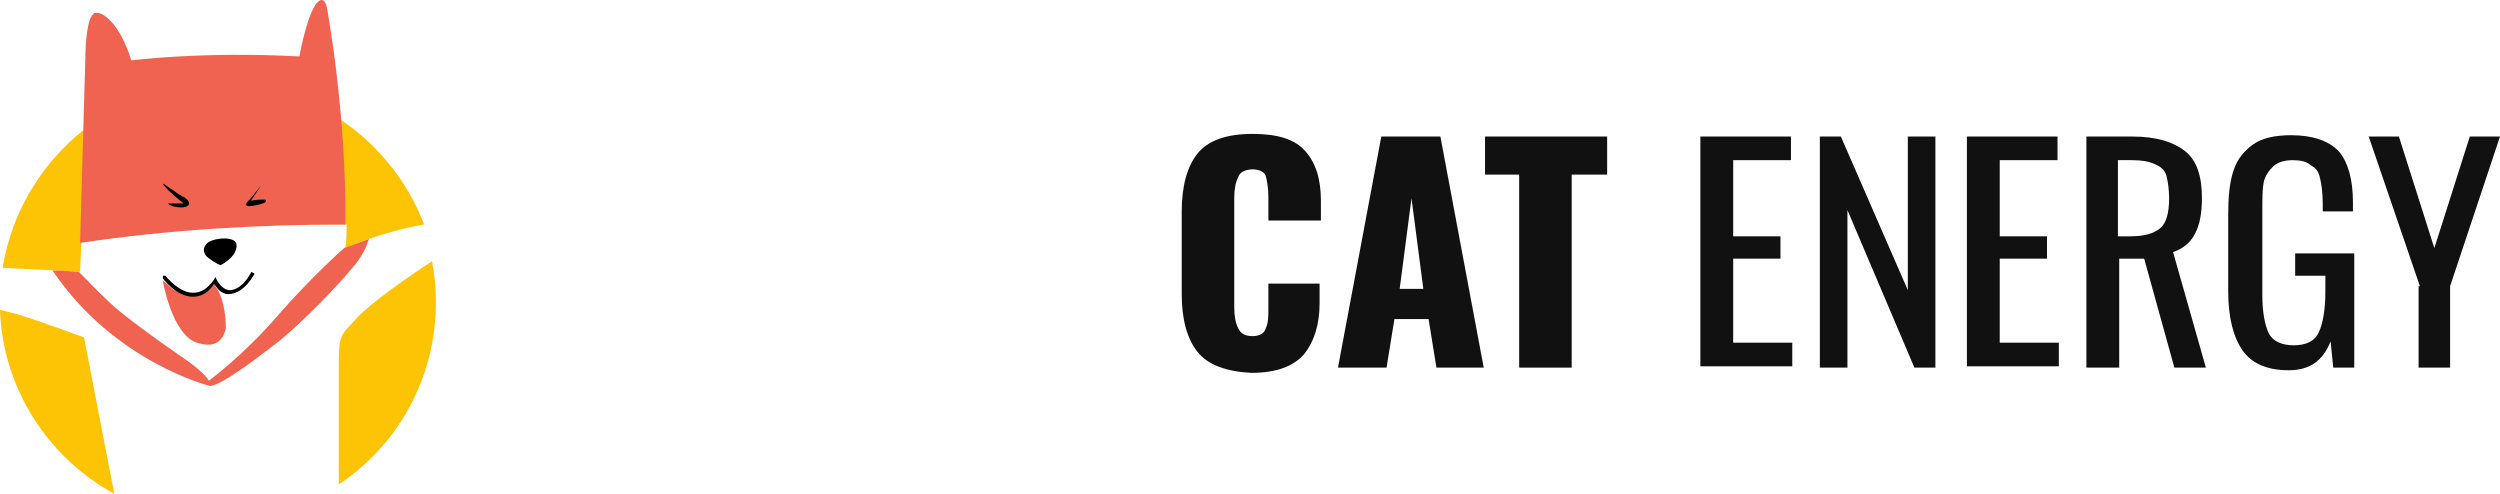
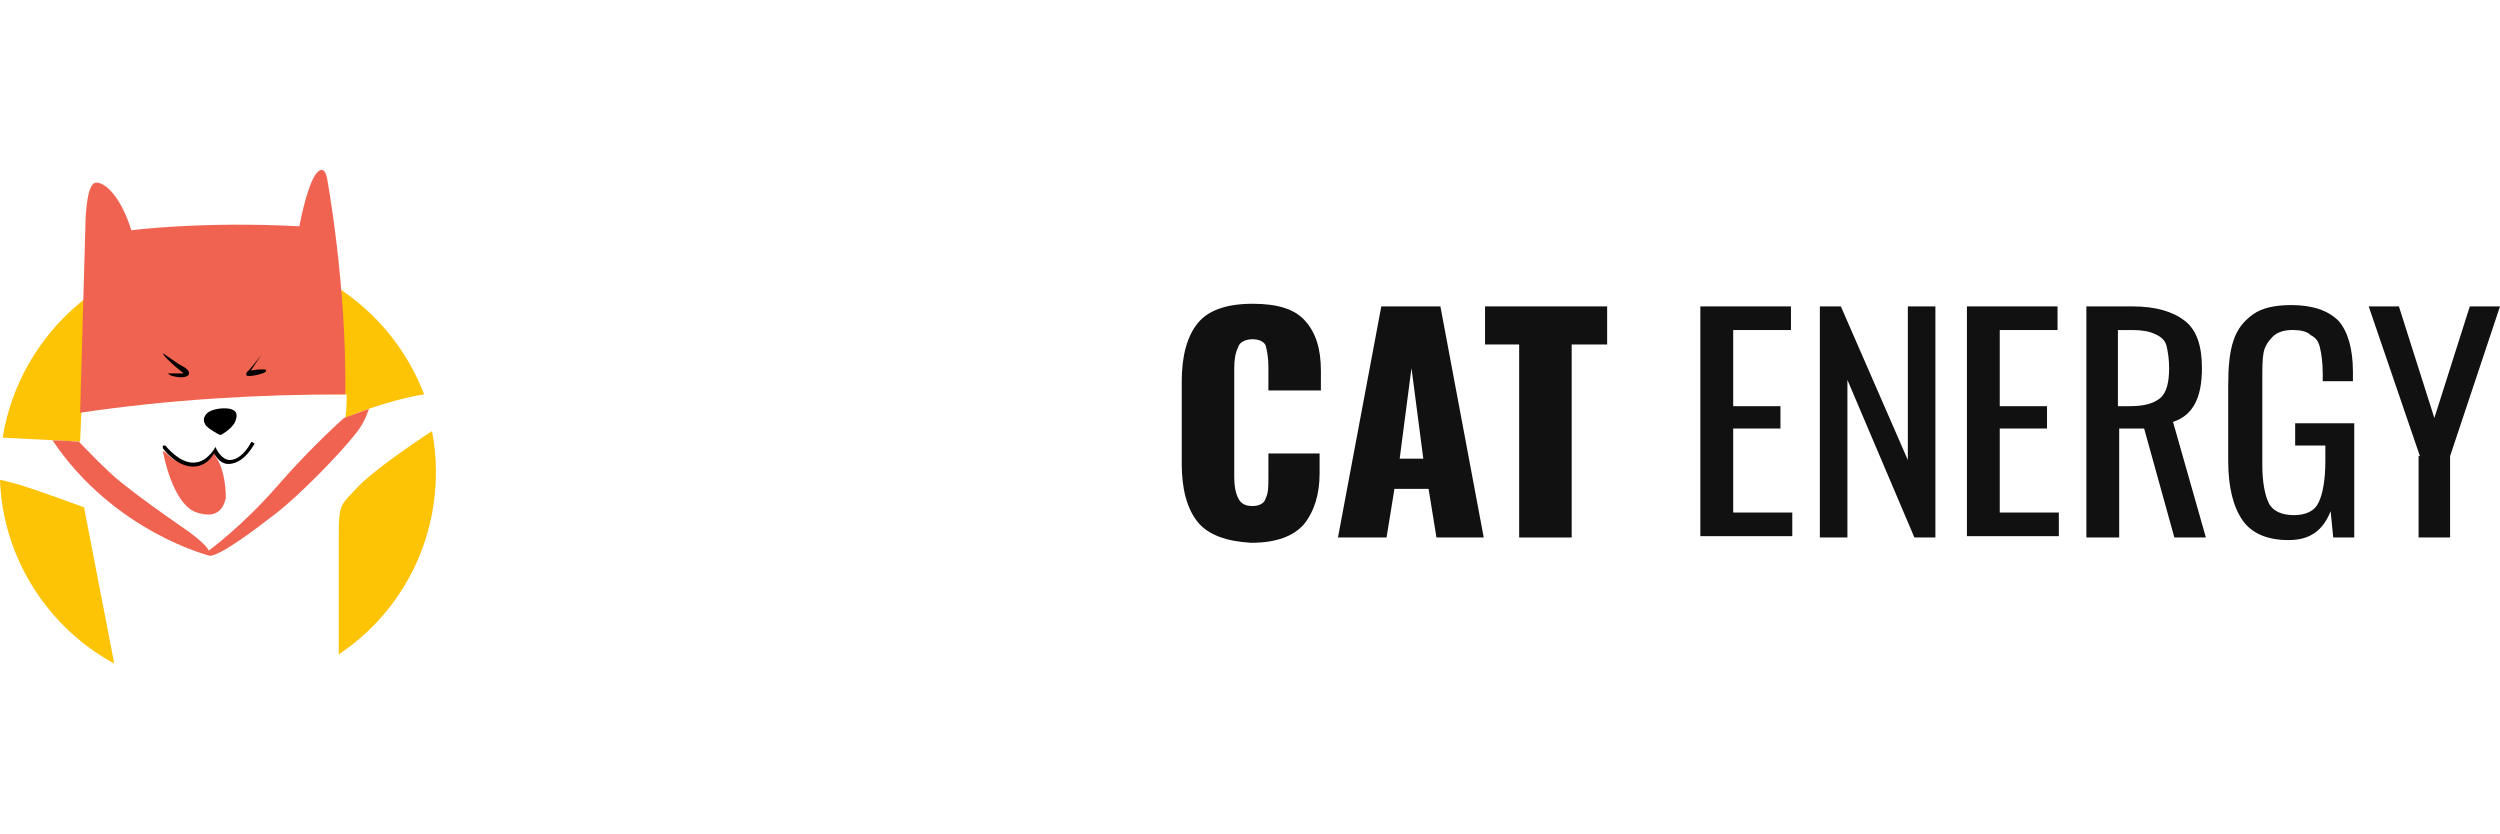
- <svg xmlns="http://www.w3.org/2000/svg" version="1.1" id="Layer_2" x="0px" y="0px" viewBox="0 0.002 190.4 37.598" style="enable-background:new 0 0 33.3 37.6;">
-   <style type="text/css">
-     .st0 {
-       fill: #FDC305;
-     }
-     .st1 {
-       fill: #F06351;
-     }
-   </style>
+ <svg xmlns="http://www.w3.org/2000/svg" version="1.1" id="Layer_2" x="0px" y="0px" width="150px" height="50px" viewBox="0 0 150 50" enable-background="new 0 0 150 50" xml:space="preserve">
  <g>
-     <path class="st0" d="M6.1,20.7l0.1-2.3c6.7-0.9,13.4-1.4,20.2-1.3c0,0.6,0,1.2-0.1,1.8c0,0,2.9-1.3,6-1.8     c-2.4-6.3-8.5-10.8-15.6-10.8c-8.3,0-15.2,6.1-16.5,14.1C2.4,20.5,6.1,20.7,6.1,20.7z" />
-     <path class="st0" d="M27.2,24.2c-1.2,1.3-1.4,1.2-1.4,3.5c0,0.9,0,4.9,0,9.2c4.5-3,7.4-8.1,7.4-13.9c0-1.1-0.1-2.1-0.3-3.1     C31.2,21,28.2,23.1,27.2,24.2z" />
-     <path class="st0" d="M6.4,25.7c0,0-3.8-1.4-5.2-1.8c-0.4-0.1-0.8-0.2-1.2-0.3c0.2,6,3.7,11.3,8.7,14L6.4,25.7z" />
+     <path fill="#FDC305" d="M4.806,26.498l0.079-1.812c5.278-0.709,10.557-1.103,15.914-1.024c0,0.473,0,0.945-0.079,1.418   c0,0,2.285-1.024,4.727-1.418c-1.891-4.963-6.696-8.509-12.29-8.509c-6.539,0-11.975,4.806-12.999,11.108   C1.891,26.34,4.806,26.498,4.806,26.498z" />
+     <path fill="#FDC305" d="M21.429,29.256c-0.945,1.023-1.103,0.945-1.103,2.757c0,0.709,0,3.86,0,7.248   c3.545-2.363,5.83-6.382,5.83-10.95c0-0.867-0.079-1.654-0.236-2.443C24.58,26.734,22.216,28.389,21.429,29.256z" />
+     <path fill="#FDC305" d="M5.042,30.438c0,0-2.994-1.104-4.097-1.418C0.63,28.94,0.315,28.861,0,28.783   c0.158,4.727,2.915,8.902,6.854,11.029L5.042,30.438z" />
  </g>
-   <path class="st1" d="M26.3,17.1c0.1-8.5-1.4-16.5-1.4-16.5S24.7-0.6,24,0.4c-0.7,1.1-1.2,3.9-1.2,3.9c-7.4-0.4-12.8,0.3-12.8,0.3   C9.2,2,7.9,0.8,7.2,1C6.5,1.3,6.5,4.4,6.5,4.4L6.1,18.5C12.8,17.5,19.6,17.1,26.3,17.1z" />
-   <path d="M12.4,14c0-0.1,1,0.7,1.4,0.9c0.4,0.2,0.6,0.4,0.6,0.6c0,0.2-0.3,0.3-0.6,0.3s-0.9-0.1-1-0.3c0,0,0.6,0,0.9,0h0.3   C14.1,15.6,12.7,14.5,12.4,14z" />
-   <path d="M19.9,14.1c0,0-1,1.3-1.1,1.3c0,0.1-0.2,0.3,0.2,0.3s1.1-0.2,1.2-0.3c0.1-0.1,0.1-0.2-0.1-0.2c-0.2,0-0.7,0-1,0.1L19.9,14.1   C19.9,14.1,20,14,19.9,14.1z" />
-   <path d="M16.8,20.2c0,0,0.8-0.4,1.1-1c0.3-0.7,0-0.9-0.4-1c-0.5-0.1-1.3,0-1.7,0.3c-0.4,0.4-0.3,0.7-0.1,1   C15.9,19.7,16.5,20.1,16.8,20.2z" />
-   <path class="st1" d="M16.3,21.5c0,0-0.2,0.4-0.5,0.6c-0.2,0.2-0.6,0.4-1,0.4c-0.6,0-1.1-0.2-1.5-0.4c-0.2-0.1-0.4-0.3-0.5-0.4   c-0.2-0.2-0.4-0.3-0.4-0.3s0.7,4.1,2.6,4.7c1.8,0.6,2.1-0.7,2.2-1.1c0-0.3,0-2.1-0.8-3.2C16.5,21.4,16.4,21.6,16.3,21.5z" />
+   <path fill="#F06351" d="M20.72,23.662c0.079-6.697-1.103-12.999-1.103-12.999s-0.158-0.945-0.709-0.158  c-0.552,0.867-0.945,3.073-0.945,3.073c-5.83-0.315-10.084,0.236-10.084,0.236c-0.63-2.048-1.654-2.994-2.206-2.836  c-0.552,0.236-0.552,2.679-0.552,2.679L4.806,24.765C10.084,23.977,15.441,23.662,20.72,23.662z" />
+   <path d="M9.769,21.22c0-0.079,0.788,0.551,1.103,0.709c0.315,0.158,0.473,0.315,0.473,0.473s-0.236,0.236-0.473,0.236  s-0.709-0.079-0.788-0.236c0,0,0.473,0,0.709,0h0.236C11.108,22.48,10.005,21.614,9.769,21.22z" />
+   <path d="M15.678,21.298c0,0-0.788,1.024-0.867,1.024c0,0.079-0.158,0.236,0.157,0.236c0.315,0,0.867-0.158,0.946-0.236  c0.079-0.079,0.079-0.158-0.079-0.158c-0.157,0-0.551,0-0.788,0.079L15.678,21.298C15.678,21.298,15.756,21.22,15.678,21.298z" />
+   <path d="M13.235,26.104c0,0,0.63-0.314,0.867-0.787c0.236-0.551,0-0.709-0.315-0.788c-0.394-0.079-1.024,0-1.339,0.237  c-0.315,0.315-0.236,0.551-0.079,0.788C12.526,25.711,12.999,26.025,13.235,26.104z" />
+   <path fill="#F06351" d="M12.841,27.129c0,0-0.158,0.314-0.394,0.473c-0.157,0.157-0.473,0.314-0.788,0.314  c-0.473,0-0.867-0.157-1.182-0.314c-0.158-0.079-0.315-0.236-0.394-0.316c-0.158-0.156-0.315-0.236-0.315-0.236  s0.551,3.23,2.048,3.703c1.418,0.473,1.654-0.551,1.733-0.866c0-0.236,0-1.654-0.63-2.521C12.999,27.049,12.92,27.207,12.841,27.129  z" />
  <g>
-     <path d="M14.7,22.6C14.7,22.6,14.7,22.6,14.7,22.6c-1.3,0-2.3-1.4-2.3-1.4c0-0.1,0-0.2,0-0.2c0.1,0,0.2,0,0.2,0c0,0,1,1.3,2.1,1.3     c0,0,0,0,0,0c0.6,0,1.1-0.3,1.6-1l0.1-0.2l0.1,0.2c0,0,0.4,0.8,1,0.8c0.5,0,1.1-0.4,1.6-1.3c0-0.1,0.1-0.1,0.2,0     c0.1,0,0.1,0.1,0,0.2c-0.6,1-1.3,1.4-1.9,1.4c-0.6,0-0.9-0.5-1.1-0.8C15.9,22.3,15.3,22.6,14.7,22.6z" />
+     <path d="M11.581,27.995L11.581,27.995c-1.024,0-1.812-1.103-1.812-1.103c0-0.08,0-0.158,0-0.158c0.079,0,0.157,0,0.157,0   s0.788,1.024,1.655,1.024l0,0c0.473,0,0.866-0.236,1.26-0.788l0.079-0.158l0.079,0.158c0,0,0.315,0.631,0.788,0.631   c0.394,0,0.867-0.316,1.261-1.025c0-0.078,0.079-0.078,0.158,0c0.079,0,0.079,0.08,0,0.158c-0.473,0.788-1.024,1.104-1.497,1.104   s-0.709-0.395-0.867-0.631C12.526,27.759,12.054,27.995,11.581,27.995z" />
  </g>
-   <path class="st1" d="M26.2,18.9c0,0-2.5,2.2-5.1,5.2S15.9,29,15.9,29c-0.2-0.5-1.6-1.5-1.6-1.5s-3.1-2.1-5.2-3.8   c-1.2-1-2.3-2.2-3.1-3c-0.3,0-1.1-0.1-2-0.1c4.7,7,12,8.8,12,8.8c0.9-0.1,3.3-1.9,5.1-3.3c1.8-1.4,4.8-4.5,5.9-5.9   c0.6-0.7,0.9-1.4,1.1-2C27,18.6,26.2,18.9,26.2,18.9z" />
+   <path fill="#F06351" d="M20.641,25.08c0,0-1.969,1.732-4.018,4.097c-2.048,2.363-4.097,3.86-4.097,3.86  c-0.158-0.395-1.261-1.182-1.261-1.182s-2.442-1.654-4.097-2.994c-0.945-0.787-1.812-1.732-2.442-2.363  c-0.236,0-0.867-0.078-1.576-0.078c3.703,5.514,9.454,6.932,9.454,6.932c0.709-0.078,2.6-1.496,4.018-2.6  c1.418-1.103,3.781-3.545,4.648-4.648c0.473-0.551,0.709-1.102,0.867-1.575C21.271,24.844,20.641,25.08,20.641,25.08z" />
  <g transform="matrix(1, 0, 0, 1, 90, 10.2)">
-     <path class="st0" d="M1.2,16.6c-0.8-1-1.2-2.5-1.2-4.4V5.9c0-1.9,0.4-3.4,1.2-4.4C2,0.5,3.4,0,5.4,0c1.9,0,3.2,0.4,4,1.3     c0.8,0.9,1.2,2.1,1.2,3.8v1.5H6.6V4.8c0-0.7-0.1-1.2-0.2-1.6C6.3,2.9,5.9,2.7,5.4,2.7S4.4,2.9,4.3,3.3C4.1,3.7,4,4.2,4,4.9v8.3     c0,0.7,0.1,1.2,0.3,1.6c0.2,0.4,0.5,0.6,1.1,0.6c0.5,0,0.9-0.2,1-0.6c0.2-0.4,0.2-0.9,0.2-1.6v-1.8h3.9v1.5c0,1.6-0.4,2.9-1.2,3.9     c-0.8,0.9-2.1,1.4-4,1.4C3.4,18.1,2,17.6,1.2,16.6z" style="fill: rgb(17, 17, 17);" />
-     <path class="st0" d="M15.2,0.2h4.5L23,17.8h-3.6l-0.6-3.7h-2.6l-0.6,3.7h-3.7L15.2,0.2z M18.4,11.8l-0.9-6.9l-0.9,6.9H18.4z" style="fill: rgb(17, 17, 17);" />
-     <path class="st0" d="M25.8,3.1h-2.7V0.2h9.3v2.9h-2.7v14.7h-4V3.1z" style="fill: rgb(17, 17, 17);" />
-     <path class="st0" d="M39.5,0.2h6.9v1.8H42v5.8h3.6v1.7H42v6.4h4.5v1.8h-7V0.2z" style="fill: rgb(17, 17, 17);" />
-     <path class="st0" d="M48.5,0.2h1.7l5.1,11.7V0.2h2.1v17.6h-1.6l-5.1-12v12h-2.1V0.2z" style="fill: rgb(17, 17, 17);" />
-     <path class="st0" d="M59.8,0.2h6.9v1.8h-4.4v5.8h3.6v1.7h-3.6v6.4h4.5v1.8h-7V0.2z" style="fill: rgb(17, 17, 17);" />
-     <path class="st0" d="M68.8,0.2h3.6c1.8,0,3.1,0.4,4,1.1s1.3,1.9,1.3,3.6c0,2.3-0.7,3.6-2.2,4.1l2.5,8.8h-2.4l-2.3-8.3h-1.9v8.3     h-2.5V0.2z M72.2,7.8c1.1,0,1.8-0.2,2.3-0.6C75,6.8,75.2,6,75.2,4.9c0-0.7-0.1-1.3-0.2-1.7s-0.4-0.7-0.9-0.9     c-0.4-0.2-1-0.3-1.7-0.3h-1.1v5.8H72.2z" style="fill: rgb(17, 17, 17);" />
-     <path class="st0" d="M80.8,16.5c-0.7-1-1.1-2.5-1.1-4.5V6.2c0-1.4,0.1-2.5,0.4-3.4c0.3-0.9,0.8-1.5,1.5-2c0.7-0.5,1.7-0.7,2.9-0.7     c1.6,0,2.8,0.4,3.6,1.2c0.7,0.8,1.1,2.1,1.1,3.9v0.7h-2.3V5.3c0-0.8-0.1-1.5-0.2-1.9c-0.1-0.5-0.3-0.8-0.7-1     C85.7,2.1,85.2,2,84.6,2c-0.7,0-1.2,0.2-1.5,0.5c-0.3,0.3-0.6,0.7-0.7,1.2c-0.1,0.5-0.1,1.2-0.1,2.1v6.5c0,1.3,0.2,2.3,0.5,2.9     c0.3,0.6,1,0.9,1.9,0.9c0.9,0,1.6-0.3,1.9-1c0.3-0.6,0.5-1.7,0.5-3.1v-1.2h-2.3V9.1h4.5v8.7h-1.6l-0.2-2c-0.6,1.5-1.6,2.2-3.2,2.2     C82.7,18,81.5,17.5,80.8,16.5z" style="fill: rgb(17, 17, 17);" />
-     <path class="st0" d="M94.3,11.6L90.4,0.2h2.3l2.7,8.5l2.7-8.5h2.3l-3.8,11.4v6.2h-2.4V11.6z" style="fill: rgb(17, 17, 17);" />
+     <path fill="#111111" d="M-18.151,21.104c-0.63-0.788-0.945-1.97-0.945-3.466v-4.964c0-1.497,0.315-2.678,0.945-3.466   c0.63-0.788,1.733-1.182,3.309-1.182c1.497,0,2.521,0.315,3.151,1.024c0.631,0.709,0.945,1.655,0.945,2.994v1.182h-3.15v-1.418   c0-0.551-0.08-0.945-0.158-1.26c-0.078-0.236-0.395-0.394-0.788-0.394c-0.394,0-0.788,0.158-0.867,0.473   c-0.158,0.315-0.236,0.709-0.236,1.261v6.539c0,0.552,0.079,0.945,0.236,1.261s0.394,0.473,0.867,0.473   c0.393,0,0.709-0.157,0.788-0.473c0.158-0.315,0.158-0.709,0.158-1.261v-1.418h3.072v1.182c0,1.261-0.315,2.285-0.945,3.072   c-0.631,0.709-1.654,1.104-3.152,1.104C-16.418,22.285-17.521,21.892-18.151,21.104z" />
+     <path fill="#111111" d="M-7.122,8.184h3.546l2.6,13.865h-2.836l-0.473-2.915h-2.049l-0.473,2.915h-2.915L-7.122,8.184z    M-4.602,17.322l-0.709-5.436l-0.709,5.436H-4.602z" />
+     <path fill="#111111" d="M1.229,10.468h-2.127V8.184h7.327v2.285H4.301v11.581H1.15V10.468H1.229z" />
+     <path fill="#111111" d="M12.021,8.184h5.437v1.418h-3.466v4.569h2.836v1.34h-2.836v5.041h3.545v1.418h-5.516V8.184z" />
+     <path fill="#111111" d="M19.112,8.184h1.339l4.019,9.218V8.184h1.654v13.865h-1.261l-4.018-9.454v9.454h-1.654V8.184H19.112z" />
+     <path fill="#111111" d="M28.015,8.184h5.437v1.418h-3.467v4.569h2.836v1.34h-2.836v5.041h3.545v1.418h-5.515V8.184z" />
+     <path fill="#111111" d="M35.105,8.184h2.836c1.418,0,2.441,0.315,3.15,0.866c0.709,0.552,1.025,1.497,1.025,2.836   c0,1.812-0.553,2.836-1.734,3.23l1.971,6.933h-1.891l-1.813-6.538h-1.497v6.538h-1.97V8.184H35.105z M37.783,14.171   c0.867,0,1.418-0.158,1.813-0.473c0.394-0.315,0.551-0.945,0.551-1.812c0-0.552-0.078-1.024-0.157-1.339s-0.315-0.551-0.709-0.709   c-0.315-0.158-0.788-0.236-1.339-0.236h-0.867v4.569H37.783z" />
+     <path fill="#111111" d="M44.559,21.025c-0.551-0.787-0.866-1.969-0.866-3.545V12.91c0-1.103,0.079-1.969,0.315-2.678   c0.236-0.709,0.63-1.182,1.182-1.576c0.551-0.394,1.339-0.552,2.284-0.552c1.261,0,2.206,0.315,2.837,0.945   c0.551,0.63,0.865,1.655,0.865,3.073v0.551h-1.812v-0.473c0-0.63-0.079-1.182-0.157-1.497c-0.079-0.394-0.236-0.63-0.552-0.788   c-0.236-0.236-0.63-0.315-1.103-0.315c-0.552,0-0.945,0.157-1.182,0.394c-0.236,0.236-0.473,0.551-0.552,0.945   c-0.079,0.394-0.079,0.945-0.079,1.654v5.121c0,1.024,0.158,1.813,0.395,2.285s0.787,0.709,1.496,0.709s1.261-0.236,1.497-0.788   c0.236-0.473,0.394-1.339,0.394-2.442v-0.945H47.71v-1.339h3.546v6.854h-1.262l-0.156-1.575c-0.474,1.182-1.262,1.732-2.521,1.732   C46.056,22.206,45.11,21.813,44.559,21.025z" />
+     <path fill="#111111" d="M55.194,17.165l-3.072-8.981h1.812l2.127,6.696l2.127-6.696H60l-2.994,8.981v4.884h-1.891v-4.884H55.194z" />
  </g>
</svg>
